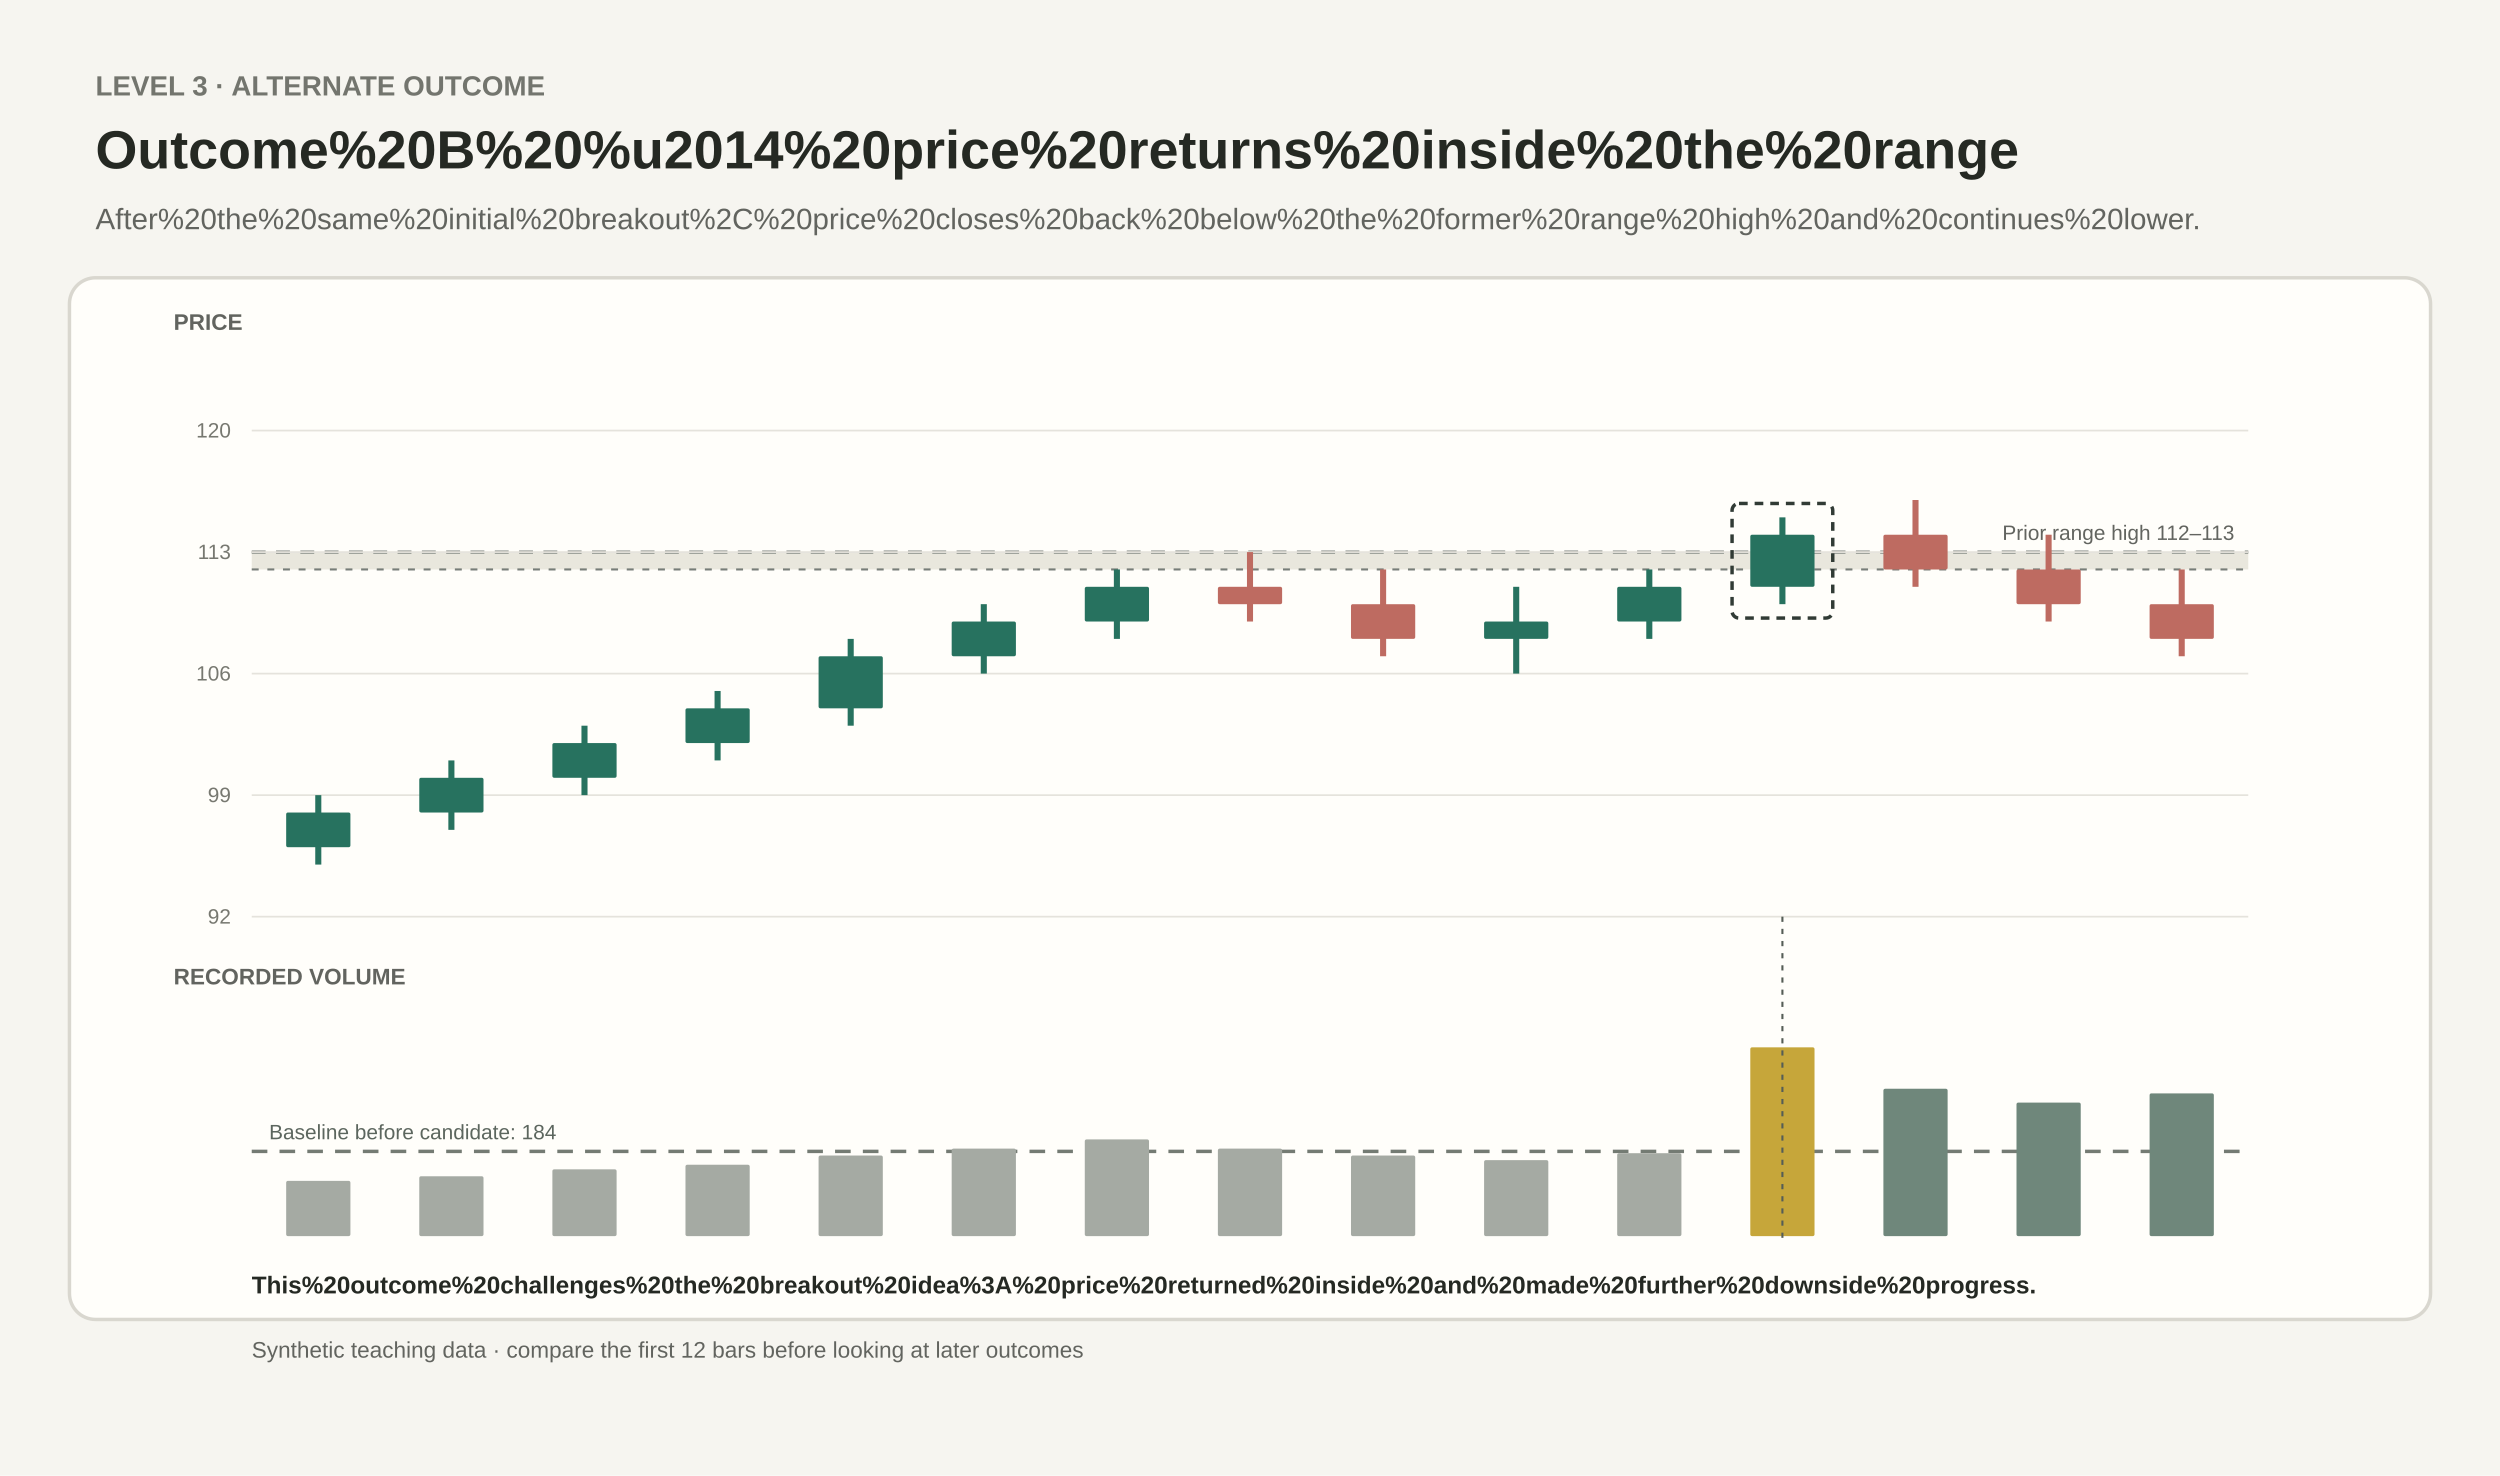
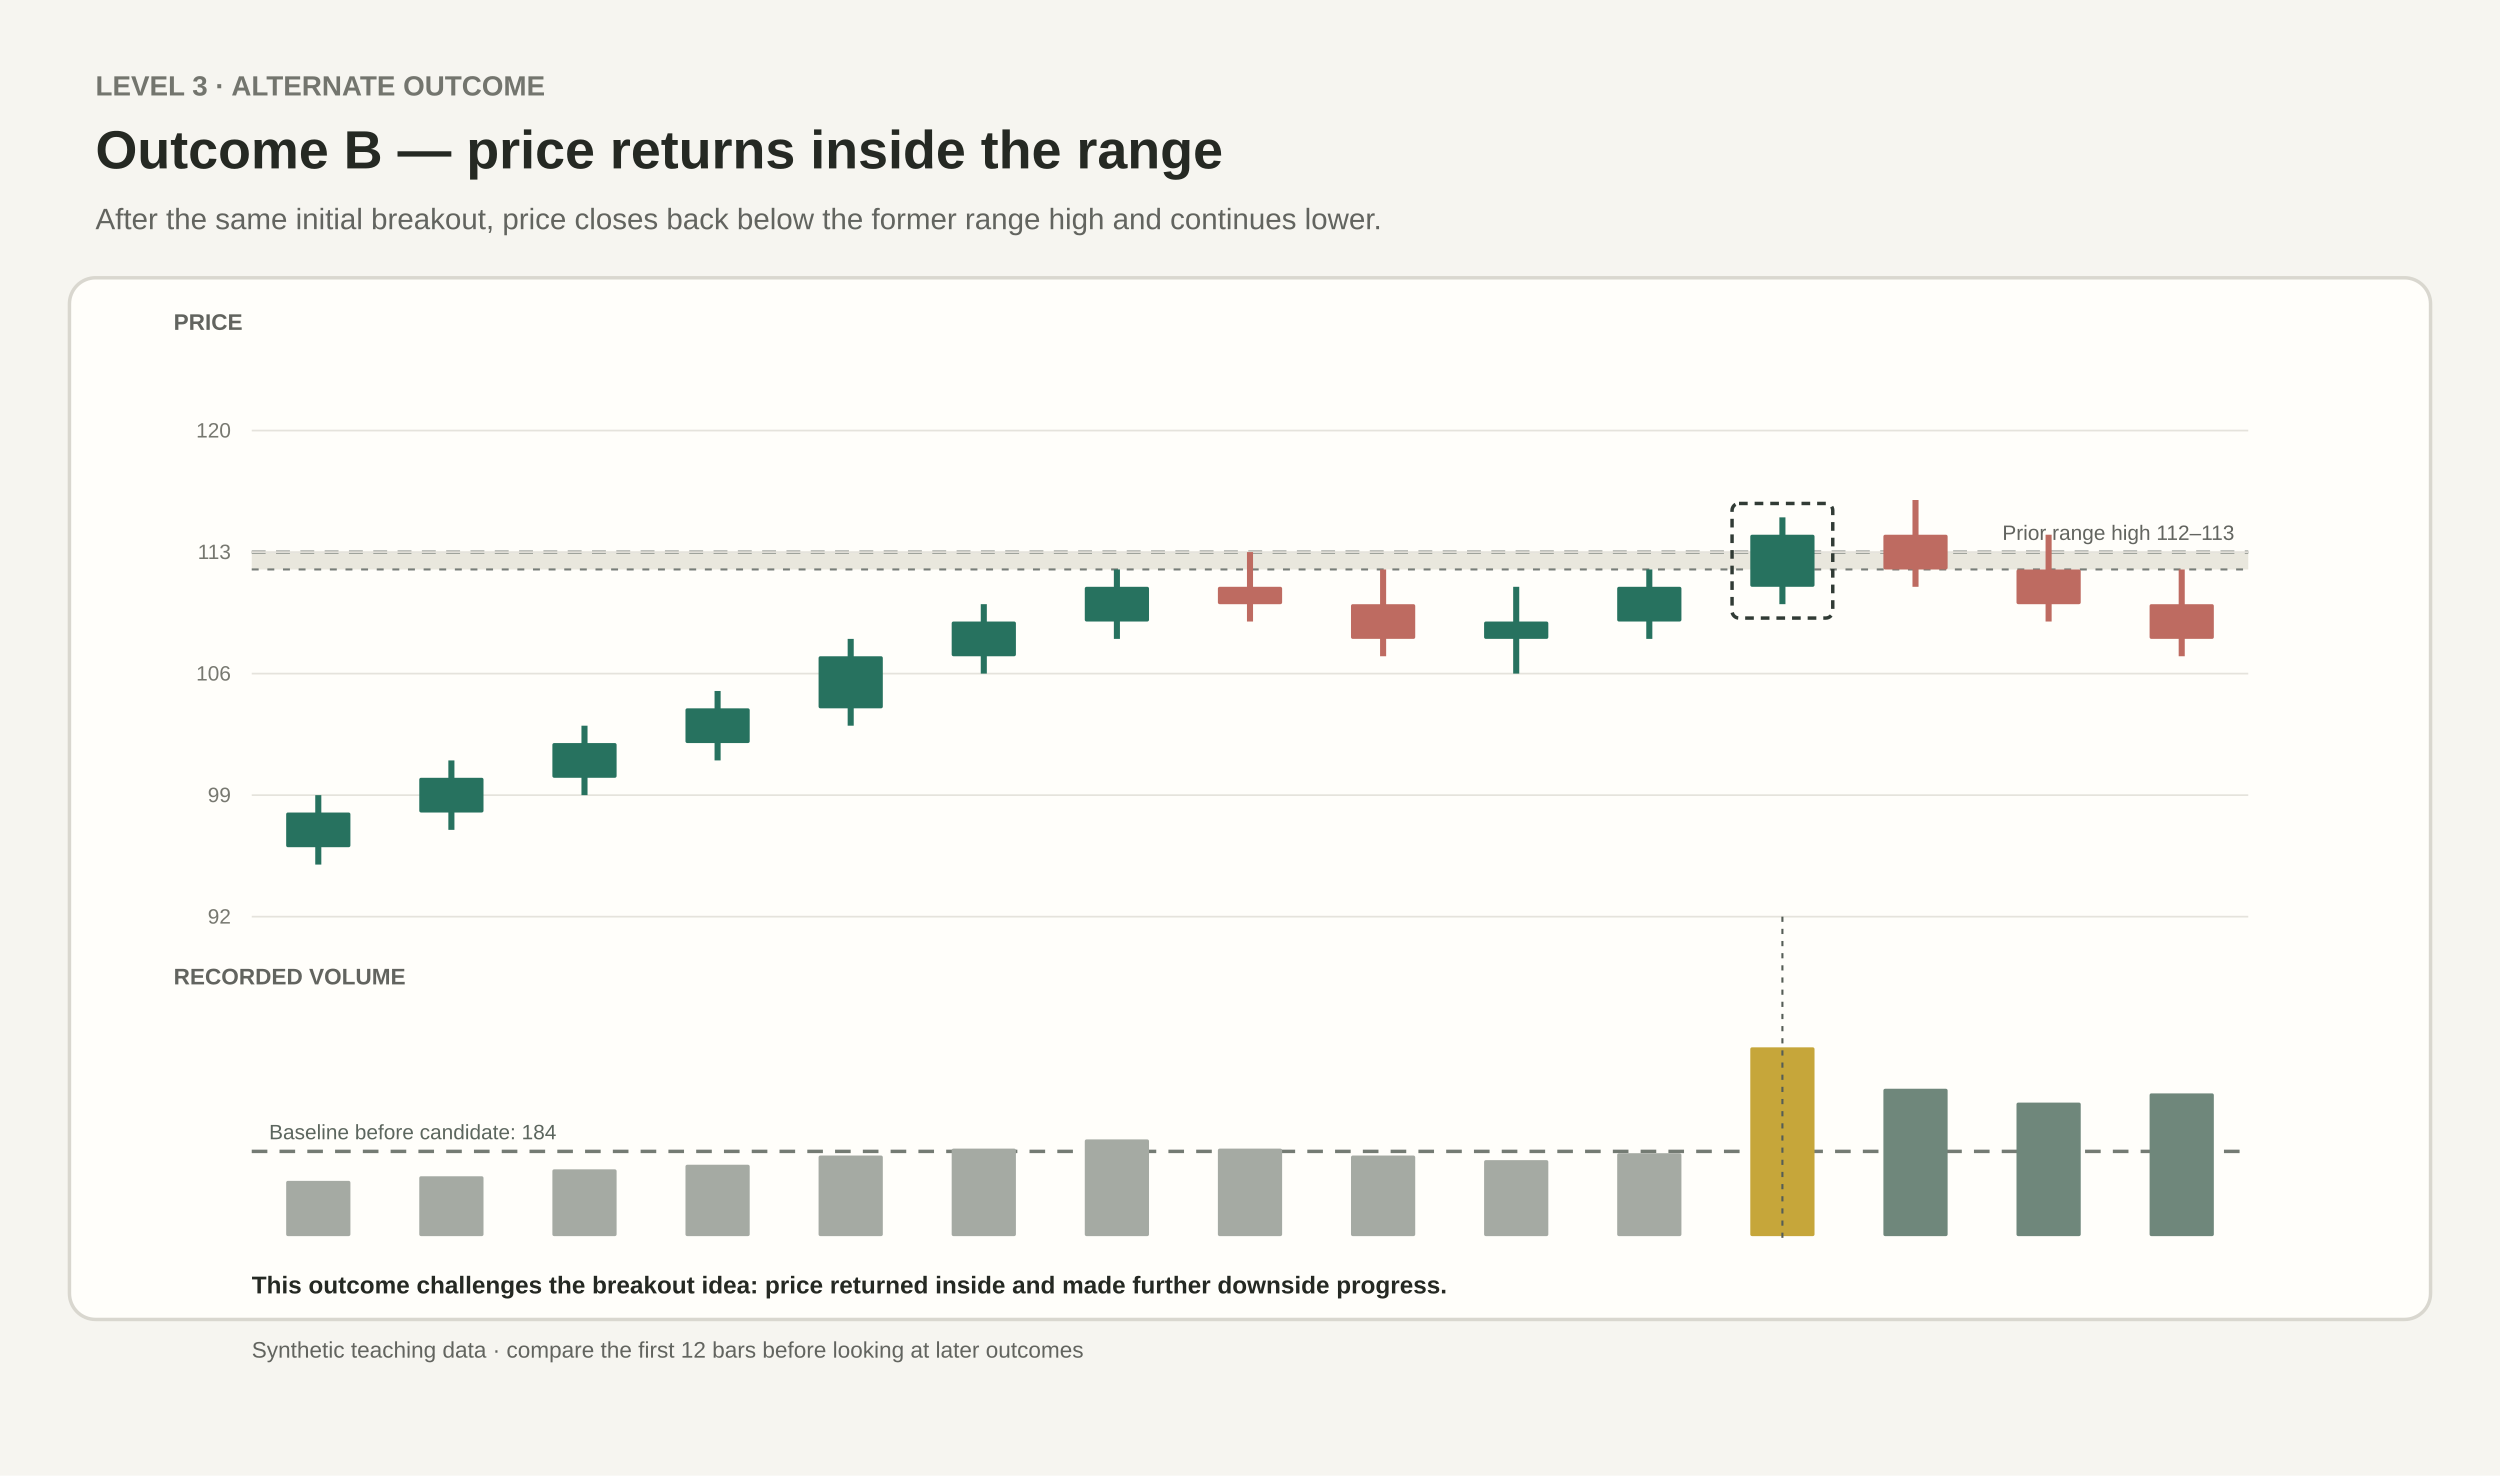
<svg xmlns="http://www.w3.org/2000/svg" width="1440" height="850" viewBox="0 0 1440 850" role="img" aria-labelledby="t d">
  <rect width="1440" height="850" fill="#f6f5f0" />
  <text x="55" y="55" font-family="Arial,Helvetica,sans-serif" font-size="16" font-weight="700" fill="#73756e">LEVEL 3 · ALTERNATE OUTCOME</text>
-   <text x="55" y="97" font-family="Arial,Helvetica,sans-serif" font-size="31" font-weight="700" fill="#252923">Outcome%20B%20%u2014%20price%20returns%20inside%20the%20range</text>
-   <text x="55" y="132" font-family="Arial,Helvetica,sans-serif" font-size="17" fill="#62645f">After%20the%20same%20initial%20breakout%2C%20price%20closes%20back%20below%20the%20former%20range%20high%20and%20continues%20lower.</text>
+   <text x="55" y="97" font-family="Arial,Helvetica,sans-serif" font-size="31" font-weight="700" fill="#252923">Outcome B — price returns inside the range</text>
+   <text x="55" y="132" font-family="Arial,Helvetica,sans-serif" font-size="17" fill="#62645f">After the same initial breakout, price closes back below the former range high and continues lower.</text>
  <rect x="40" y="160" width="1360" height="600" rx="15" fill="#fffefa" stroke="#d9d7cf" stroke-width="2" />
  <text x="100" y="190" font-family="Arial,Helvetica,sans-serif" font-size="13" font-weight="700" fill="#62645f">PRICE</text>
  <rect x="145" y="318" width="1150" height="10" fill="#e9e7dc" opacity=".98" />
  <line x1="145" y1="318" x2="1295" y2="318" stroke="#777d78" stroke-width="1.8" stroke-dasharray="8 6" />
  <line x1="145" y1="328" x2="1295" y2="328" stroke="#777d78" stroke-width="1.2" stroke-dasharray="4 5" />
  <rect x="1125" y="297" width="168" height="18" fill="#fffefa" />
  <text x="1287" y="311" text-anchor="end" font-family="Arial,Helvetica,sans-serif" font-size="12" fill="#62645f">Prior range high 112–113</text>
  <line x1="145" y1="528" x2="1295" y2="528" stroke="#e5e3dc" />
  <text x="133" y="532" text-anchor="end" font-family="Arial,Helvetica,sans-serif" font-size="12" fill="#777870">92</text>
  <line x1="145" y1="458" x2="1295" y2="458" stroke="#e5e3dc" />
  <text x="133" y="462" text-anchor="end" font-family="Arial,Helvetica,sans-serif" font-size="12" fill="#777870">99</text>
  <line x1="145" y1="388" x2="1295" y2="388" stroke="#e5e3dc" />
  <text x="133" y="392" text-anchor="end" font-family="Arial,Helvetica,sans-serif" font-size="12" fill="#777870">106</text>
  <line x1="145" y1="318" x2="1295" y2="318" stroke="#e5e3dc" />
  <text x="133" y="322" text-anchor="end" font-family="Arial,Helvetica,sans-serif" font-size="12" fill="#777870">113</text>
  <line x1="145" y1="248" x2="1295" y2="248" stroke="#e5e3dc" />
  <text x="133" y="252" text-anchor="end" font-family="Arial,Helvetica,sans-serif" font-size="12" fill="#777870">120</text>
  <line x1="183.333" y1="458" x2="183.333" y2="498" stroke="#27725f" stroke-width="3.5" />
  <rect x="164.833" y="468" width="37" height="20" rx="1" fill="#27725f" />
  <line x1="260" y1="438" x2="260" y2="478" stroke="#27725f" stroke-width="3.5" />
  <rect x="241.5" y="448" width="37" height="20" rx="1" fill="#27725f" />
  <line x1="336.667" y1="418" x2="336.667" y2="458" stroke="#27725f" stroke-width="3.5" />
  <rect x="318.167" y="428" width="37" height="20" rx="1" fill="#27725f" />
  <line x1="413.333" y1="398" x2="413.333" y2="438" stroke="#27725f" stroke-width="3.5" />
  <rect x="394.833" y="408" width="37" height="20" rx="1" fill="#27725f" />
  <line x1="490" y1="368" x2="490" y2="418" stroke="#27725f" stroke-width="3.5" />
  <rect x="471.5" y="378" width="37" height="30" rx="1" fill="#27725f" />
  <line x1="566.667" y1="348" x2="566.667" y2="388" stroke="#27725f" stroke-width="3.5" />
  <rect x="548.167" y="358" width="37" height="20" rx="1" fill="#27725f" />
  <line x1="643.333" y1="328" x2="643.333" y2="368" stroke="#27725f" stroke-width="3.5" />
  <rect x="624.833" y="338" width="37" height="20" rx="1" fill="#27725f" />
  <line x1="720" y1="318" x2="720" y2="358" stroke="#be6b61" stroke-width="3.5" />
  <rect x="701.5" y="338" width="37" height="10" rx="1" fill="#be6b61" />
  <line x1="796.667" y1="328" x2="796.667" y2="378" stroke="#be6b61" stroke-width="3.5" />
  <rect x="778.167" y="348" width="37" height="20" rx="1" fill="#be6b61" />
  <line x1="873.333" y1="338" x2="873.333" y2="388" stroke="#27725f" stroke-width="3.5" />
  <rect x="854.833" y="358" width="37" height="10" rx="1" fill="#27725f" />
  <line x1="950" y1="328" x2="950" y2="368" stroke="#27725f" stroke-width="3.5" />
  <rect x="931.5" y="338" width="37" height="20" rx="1" fill="#27725f" />
  <rect x="997.667" y="290" width="58" height="66" rx="4" fill="none" stroke="#313b35" stroke-width="2" stroke-dasharray="5 4" />
  <line x1="1026.667" y1="298" x2="1026.667" y2="348" stroke="#27725f" stroke-width="3.5" />
  <rect x="1008.167" y="308" width="37" height="30" rx="1" fill="#27725f" />
  <line x1="1103.333" y1="288" x2="1103.333" y2="338" stroke="#be6b61" stroke-width="3.5" />
  <rect x="1084.833" y="308" width="37" height="20" rx="1" fill="#be6b61" />
  <line x1="1180" y1="308" x2="1180" y2="358" stroke="#be6b61" stroke-width="3.5" />
  <rect x="1161.5" y="328" width="37" height="20" rx="1" fill="#be6b61" />
  <line x1="1256.667" y1="328" x2="1256.667" y2="378" stroke="#be6b61" stroke-width="3.5" />
  <rect x="1238.167" y="348" width="37" height="20" rx="1" fill="#be6b61" />
  <text x="100" y="567" font-family="Arial,Helvetica,sans-serif" font-size="13" font-weight="700" fill="#62645f">RECORDED VOLUME</text>
  <line x1="145" y1="663.2" x2="1295" y2="663.2" stroke="#747b73" stroke-width="2" stroke-dasharray="9 7" />
  <rect x="151" y="643.2" width="285" height="17" fill="#fffefa" />
  <text x="155" y="656.2" font-family="Arial,Helvetica,sans-serif" font-size="12" fill="#5c665e">Baseline before candidate: 184</text>
  <rect x="164.833" y="680.174" width="37" height="31.826" rx="1" fill="#a5aaa3" />
  <rect x="241.5" y="677.522" width="37" height="34.478" rx="1" fill="#a5aaa3" />
  <rect x="318.167" y="673.543" width="37" height="38.457" rx="1" fill="#a5aaa3" />
  <rect x="394.833" y="670.891" width="37" height="41.109" rx="1" fill="#a5aaa3" />
  <rect x="471.5" y="665.587" width="37" height="46.413" rx="1" fill="#a5aaa3" />
  <rect x="548.167" y="661.609" width="37" height="50.391" rx="1" fill="#a5aaa3" />
  <rect x="624.833" y="656.304" width="37" height="55.696" rx="1" fill="#a5aaa3" />
  <rect x="701.5" y="661.609" width="37" height="50.391" rx="1" fill="#a5aaa3" />
  <rect x="778.167" y="665.587" width="37" height="46.413" rx="1" fill="#a5aaa3" />
  <rect x="854.833" y="668.239" width="37" height="43.761" rx="1" fill="#a5aaa3" />
  <rect x="931.5" y="664.261" width="37" height="47.739" rx="1" fill="#a5aaa3" />
  <rect x="1008.167" y="603.261" width="37" height="108.739" rx="1" fill="#c6a63a" />
  <rect x="1084.833" y="627.13" width="37" height="84.87" rx="1" fill="#6f877b" />
  <rect x="1161.5" y="635.087" width="37" height="76.913" rx="1" fill="#6f877b" />
  <rect x="1238.167" y="629.783" width="37" height="82.217" rx="1" fill="#6f877b" />
  <line x1="1026.667" y1="528" x2="1026.667" y2="716" stroke="#555d56" stroke-width="1.2" stroke-dasharray="3 4" />
-   <text x="145" y="745" font-family="Arial,Helvetica,sans-serif" font-size="14" font-weight="700" fill="#252923">This%20outcome%20challenges%20the%20breakout%20idea%3A%20price%20returned%20inside%20and%20made%20further%20downside%20progress.</text>
+   <text x="145" y="745" font-family="Arial,Helvetica,sans-serif" font-size="14" font-weight="700" fill="#252923">This outcome challenges the breakout idea: price returned inside and made further downside progress.</text>
  <text x="145" y="782" font-family="Arial,Helvetica,sans-serif" font-size="13" fill="#62645f">Synthetic teaching data · compare the first 12 bars before looking at later outcomes</text>
</svg>
